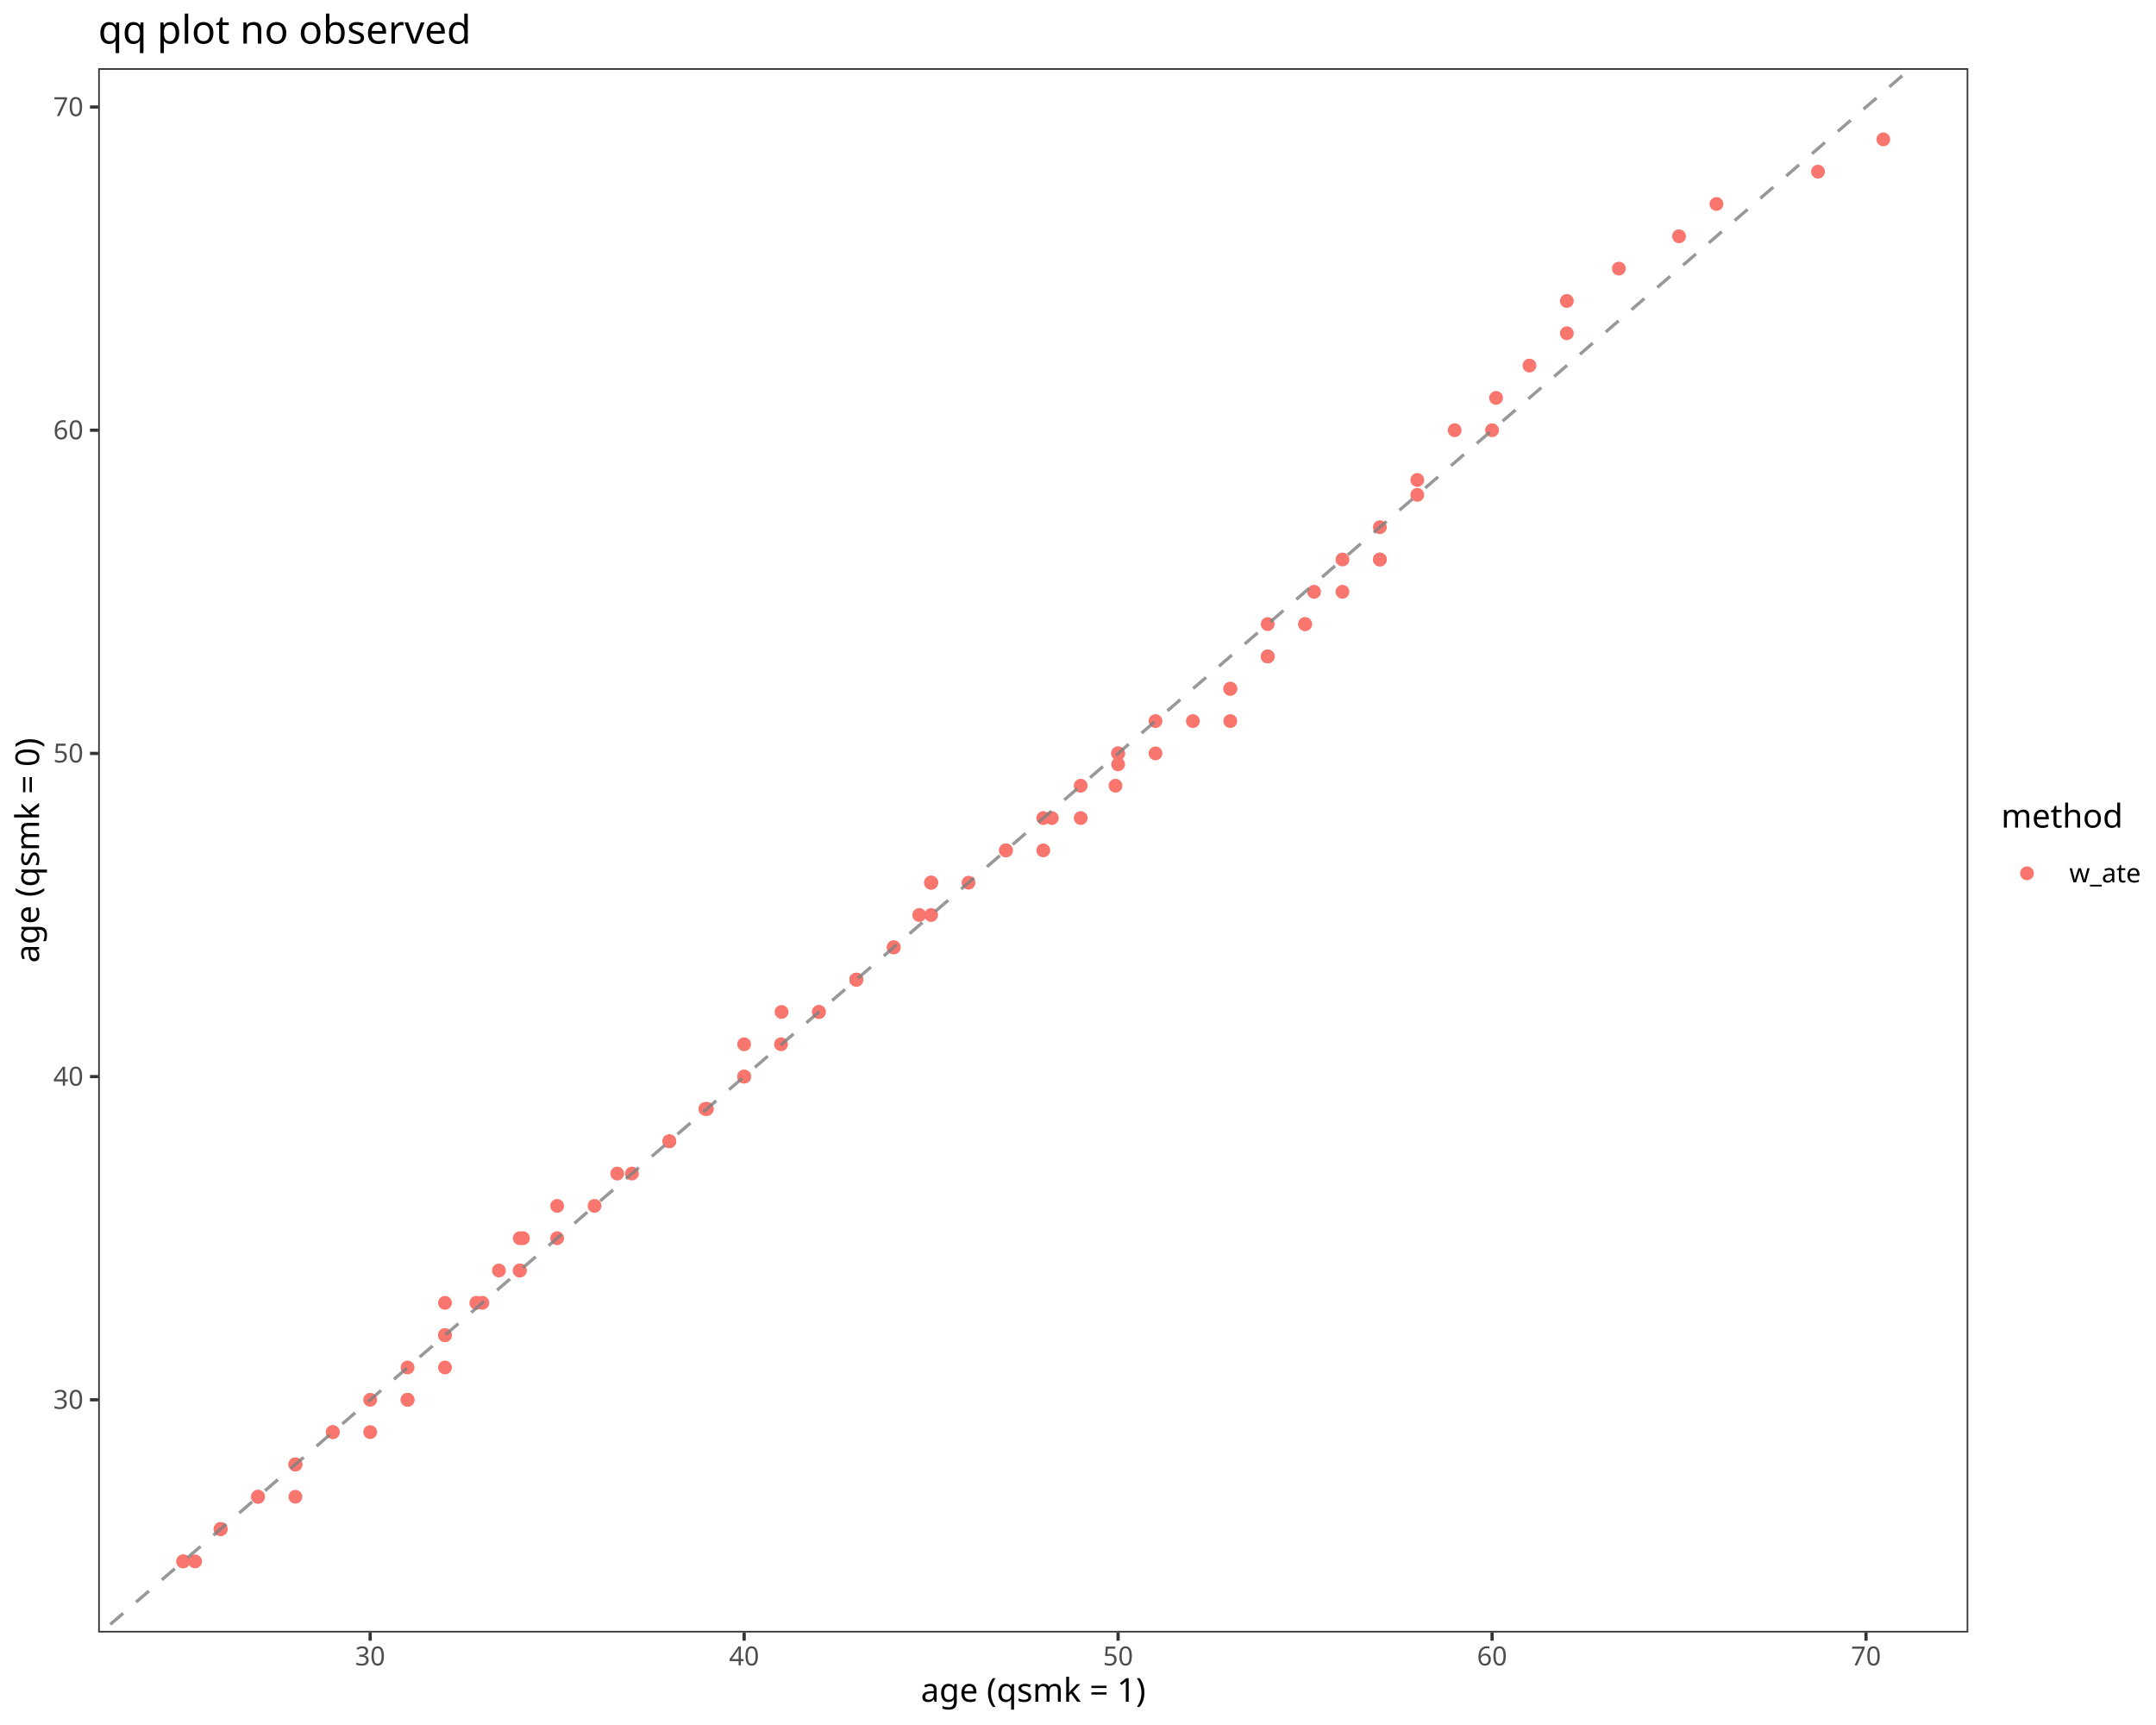
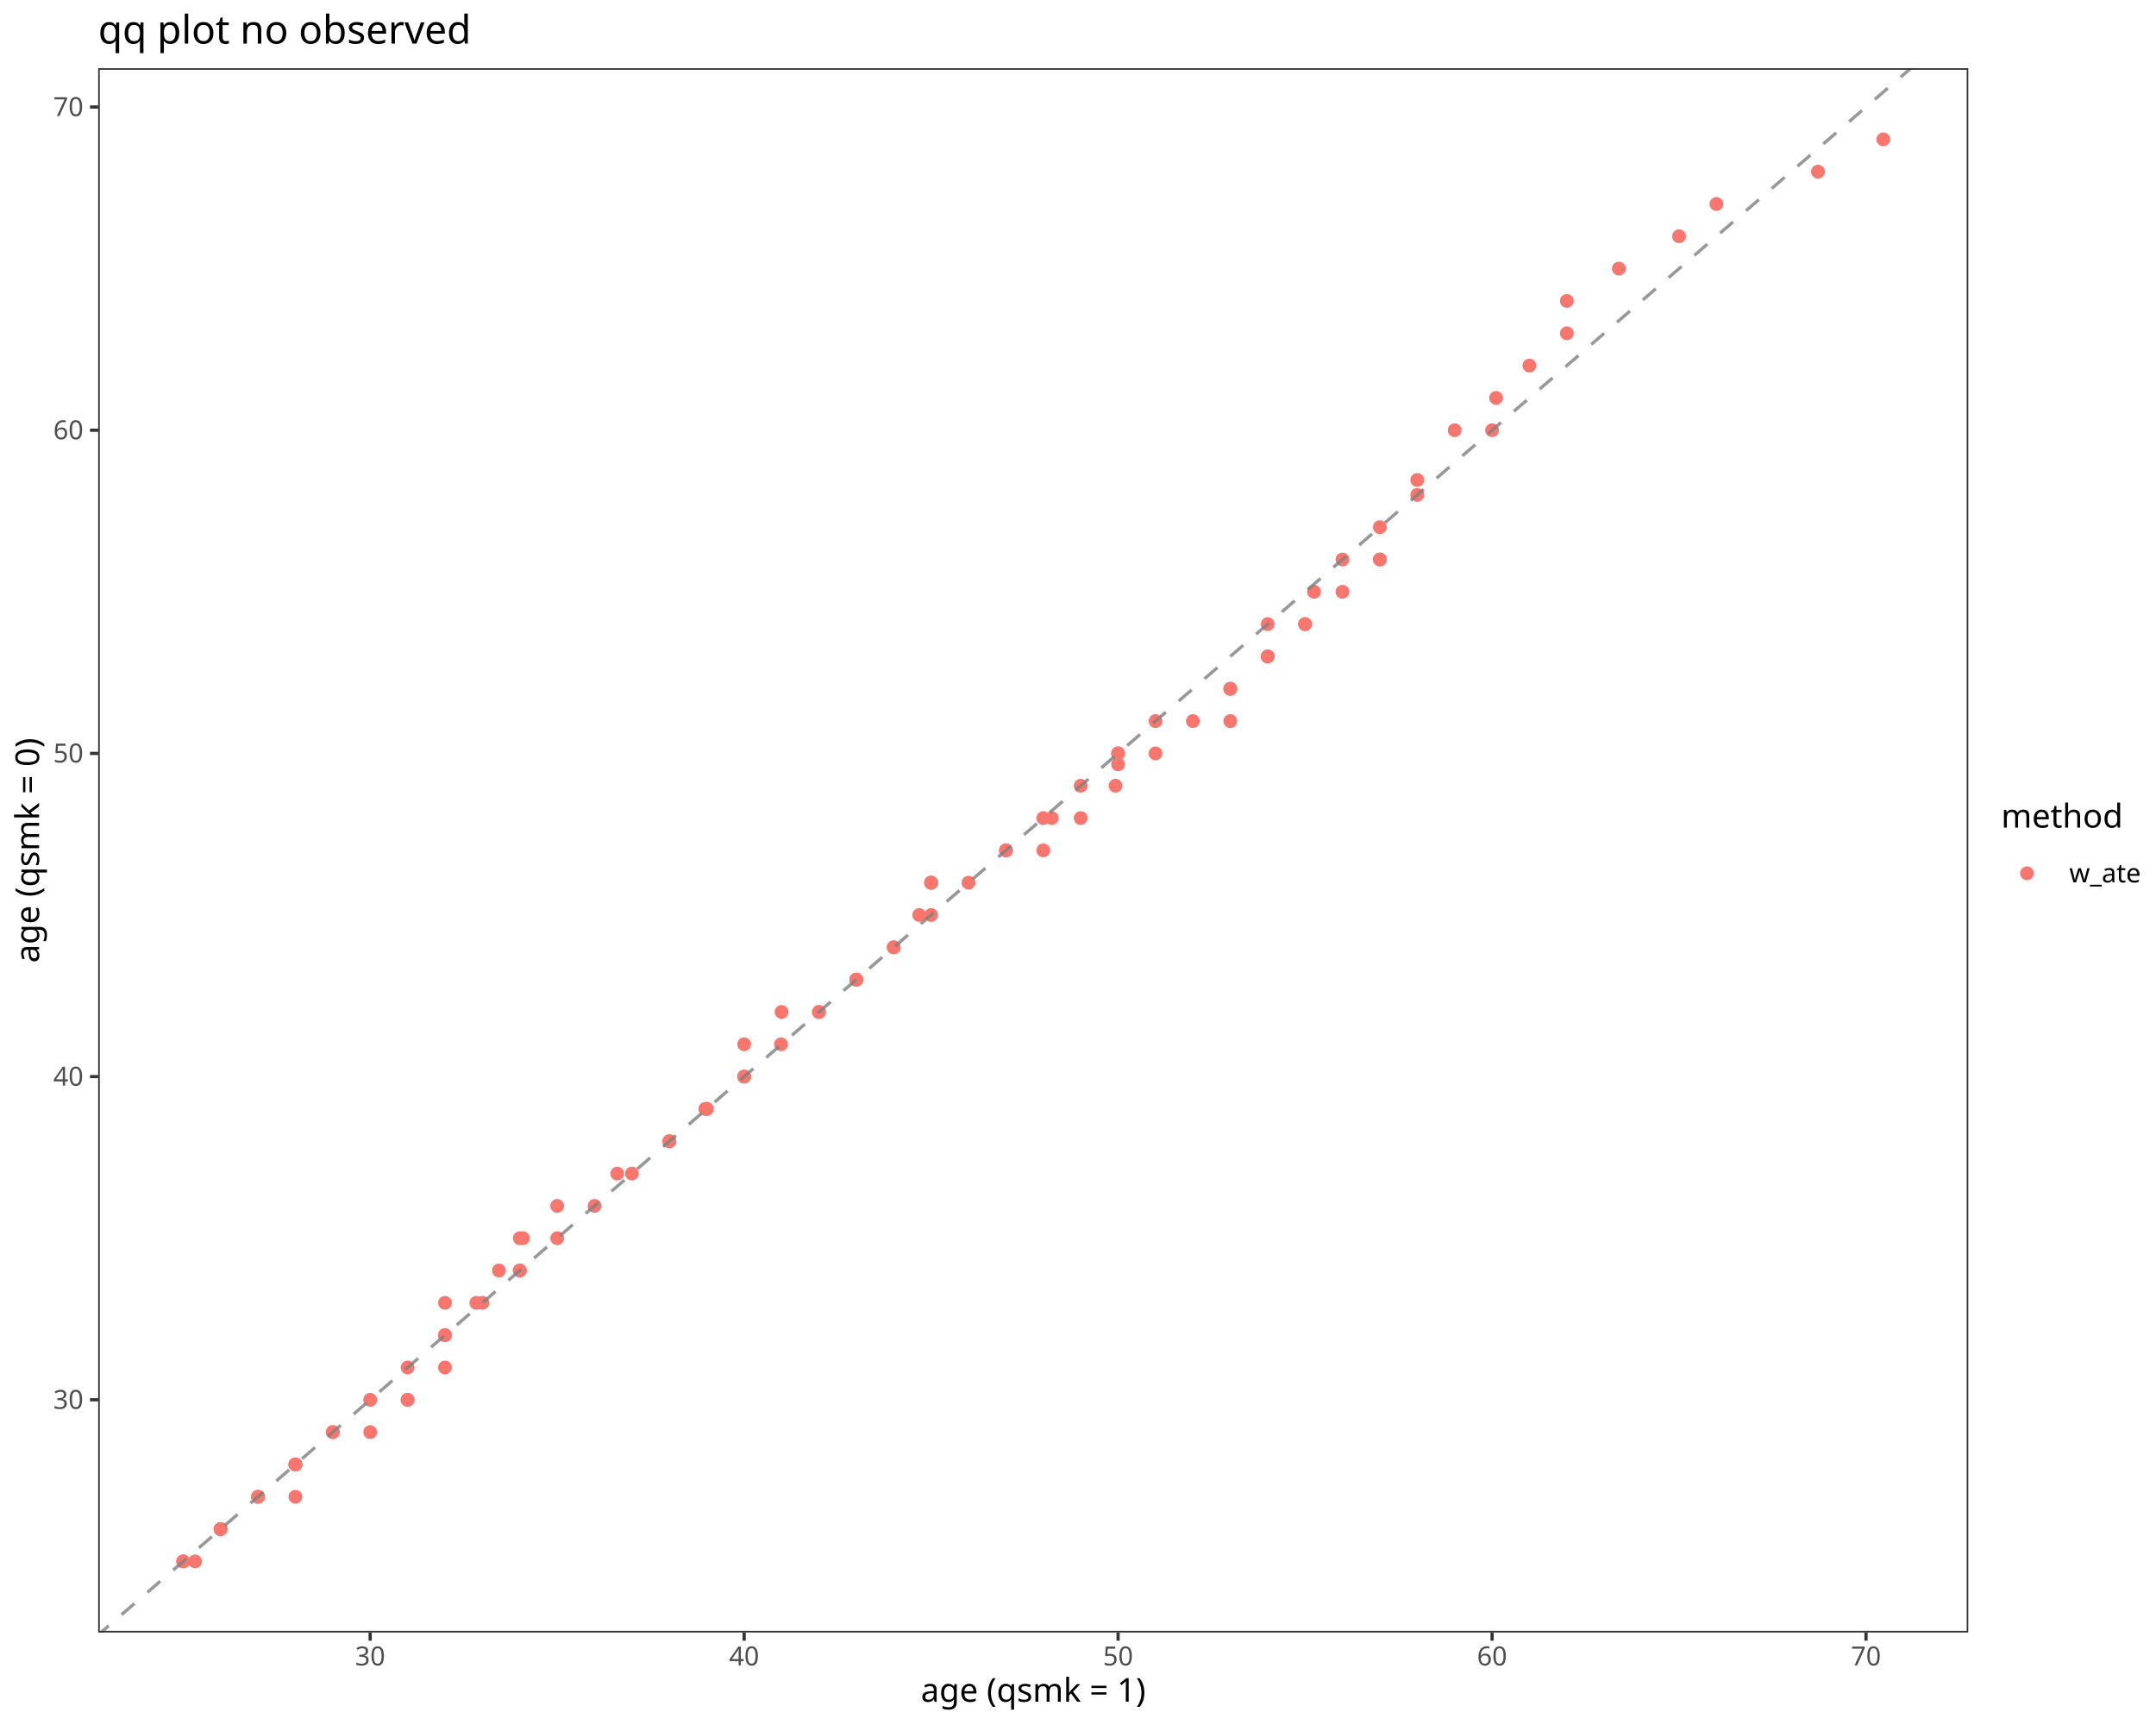
<svg xmlns="http://www.w3.org/2000/svg" class="svglite" data-engine-version="2.0" width="720.00pt" height="576.00pt" viewBox="0 0 720.00 576.00">
  <defs>
    <style type="text/css">
    .svglite line, .svglite polyline, .svglite polygon, .svglite path, .svglite rect, .svglite circle {
      fill: none;
      stroke: #000000;
      stroke-linecap: round;
      stroke-linejoin: round;
      stroke-miterlimit: 10.00;
    }
  </style>
  </defs>
  <rect width="100%" height="100%" style="stroke: none; fill: #FFFFFF;" />
  <defs>
    <clipPath id="cpMC4wMHw3MjAuMDB8MC4wMHw1NzYuMDA=">
      <rect x="0.00" y="0.00" width="720.00" height="576.00" />
    </clipPath>
  </defs>
  <g clip-path="url(#cpMC4wMHw3MjAuMDB8MC4wMHw1NzYuMDA=)">
    <rect x="0.00" y="0.00" width="720.00" height="576.00" style="stroke-width: 1.07; stroke: #FFFFFF; fill: #FFFFFF;" />
  </g>
  <defs>
    <clipPath id="cpMzIuNzl8NjU3LjMyfDIyLjc4fDU0NS4xMQ==">
      <rect x="32.79" y="22.78" width="624.52" height="522.33" />
    </clipPath>
  </defs>
  <g clip-path="url(#cpMzIuNzl8NjU3LjMyfDIyLjc4fDU0NS4xMQ==)">
    <rect x="32.79" y="22.78" width="624.52" height="522.33" style="stroke-width: 1.07; stroke: none; fill: #FFFFFF;" />
    <circle cx="61.18" cy="521.37" r="1.95" style="stroke-width: 0.71; stroke: #F8766D; fill: #F8766D;" />
    <circle cx="61.18" cy="521.37" r="1.95" style="stroke-width: 0.71; stroke: #F8766D; fill: #F8766D;" />
    <circle cx="65.15" cy="521.37" r="1.95" style="stroke-width: 0.71; stroke: #F8766D; fill: #F8766D;" />
    <circle cx="73.67" cy="510.58" r="1.95" style="stroke-width: 0.71; stroke: #F8766D; fill: #F8766D;" />
    <circle cx="73.67" cy="510.58" r="1.95" style="stroke-width: 0.71; stroke: #F8766D; fill: #F8766D;" />
    <circle cx="73.67" cy="510.58" r="1.95" style="stroke-width: 0.71; stroke: #F8766D; fill: #F8766D;" />
    <circle cx="86.16" cy="499.79" r="1.95" style="stroke-width: 0.71; stroke: #F8766D; fill: #F8766D;" />
    <circle cx="86.16" cy="499.79" r="1.95" style="stroke-width: 0.71; stroke: #F8766D; fill: #F8766D;" />
    <circle cx="98.65" cy="499.79" r="1.95" style="stroke-width: 0.71; stroke: #F8766D; fill: #F8766D;" />
    <circle cx="98.65" cy="488.99" r="1.95" style="stroke-width: 0.71; stroke: #F8766D; fill: #F8766D;" />
    <circle cx="98.65" cy="488.99" r="1.95" style="stroke-width: 0.71; stroke: #F8766D; fill: #F8766D;" />
    <circle cx="98.65" cy="488.99" r="1.95" style="stroke-width: 0.71; stroke: #F8766D; fill: #F8766D;" />
    <circle cx="111.13" cy="478.20" r="1.95" style="stroke-width: 0.71; stroke: #F8766D; fill: #F8766D;" />
    <circle cx="111.13" cy="478.20" r="1.95" style="stroke-width: 0.71; stroke: #F8766D; fill: #F8766D;" />
    <circle cx="123.62" cy="478.20" r="1.95" style="stroke-width: 0.71; stroke: #F8766D; fill: #F8766D;" />
    <circle cx="123.62" cy="467.41" r="1.95" style="stroke-width: 0.71; stroke: #F8766D; fill: #F8766D;" />
    <circle cx="136.11" cy="467.41" r="1.95" style="stroke-width: 0.71; stroke: #F8766D; fill: #F8766D;" />
    <circle cx="136.11" cy="467.41" r="1.95" style="stroke-width: 0.71; stroke: #F8766D; fill: #F8766D;" />
    <circle cx="136.11" cy="456.62" r="1.95" style="stroke-width: 0.71; stroke: #F8766D; fill: #F8766D;" />
    <circle cx="148.60" cy="456.62" r="1.95" style="stroke-width: 0.71; stroke: #F8766D; fill: #F8766D;" />
    <circle cx="148.60" cy="445.83" r="1.95" style="stroke-width: 0.71; stroke: #F8766D; fill: #F8766D;" />
    <circle cx="148.60" cy="445.83" r="1.95" style="stroke-width: 0.71; stroke: #F8766D; fill: #F8766D;" />
    <circle cx="148.60" cy="435.03" r="1.95" style="stroke-width: 0.71; stroke: #F8766D; fill: #F8766D;" />
    <circle cx="159.07" cy="435.03" r="1.95" style="stroke-width: 0.71; stroke: #F8766D; fill: #F8766D;" />
    <circle cx="161.09" cy="435.03" r="1.95" style="stroke-width: 0.71; stroke: #F8766D; fill: #F8766D;" />
    <circle cx="166.62" cy="424.24" r="1.95" style="stroke-width: 0.71; stroke: #F8766D; fill: #F8766D;" />
    <circle cx="173.58" cy="424.24" r="1.95" style="stroke-width: 0.71; stroke: #F8766D; fill: #F8766D;" />
    <circle cx="173.58" cy="424.24" r="1.95" style="stroke-width: 0.71; stroke: #F8766D; fill: #F8766D;" />
    <circle cx="173.58" cy="413.45" r="1.95" style="stroke-width: 0.71; stroke: #F8766D; fill: #F8766D;" />
    <circle cx="174.64" cy="413.45" r="1.95" style="stroke-width: 0.71; stroke: #F8766D; fill: #F8766D;" />
    <circle cx="186.07" cy="413.45" r="1.95" style="stroke-width: 0.71; stroke: #F8766D; fill: #F8766D;" />
    <circle cx="186.07" cy="402.66" r="1.95" style="stroke-width: 0.71; stroke: #F8766D; fill: #F8766D;" />
    <circle cx="198.55" cy="402.66" r="1.95" style="stroke-width: 0.71; stroke: #F8766D; fill: #F8766D;" />
    <circle cx="206.13" cy="391.87" r="1.95" style="stroke-width: 0.71; stroke: #F8766D; fill: #F8766D;" />
    <circle cx="211.04" cy="391.87" r="1.95" style="stroke-width: 0.71; stroke: #F8766D; fill: #F8766D;" />
    <circle cx="223.53" cy="381.08" r="1.95" style="stroke-width: 0.71; stroke: #F8766D; fill: #F8766D;" />
    <circle cx="223.53" cy="381.08" r="1.95" style="stroke-width: 0.71; stroke: #F8766D; fill: #F8766D;" />
    <circle cx="235.55" cy="370.28" r="1.95" style="stroke-width: 0.71; stroke: #F8766D; fill: #F8766D;" />
    <circle cx="236.02" cy="370.28" r="1.95" style="stroke-width: 0.71; stroke: #F8766D; fill: #F8766D;" />
    <circle cx="236.02" cy="370.28" r="1.95" style="stroke-width: 0.71; stroke: #F8766D; fill: #F8766D;" />
    <circle cx="248.51" cy="359.49" r="1.95" style="stroke-width: 0.71; stroke: #F8766D; fill: #F8766D;" />
    <circle cx="248.51" cy="359.49" r="1.95" style="stroke-width: 0.71; stroke: #F8766D; fill: #F8766D;" />
    <circle cx="248.51" cy="348.70" r="1.95" style="stroke-width: 0.71; stroke: #F8766D; fill: #F8766D;" />
    <circle cx="260.82" cy="348.70" r="1.95" style="stroke-width: 0.71; stroke: #F8766D; fill: #F8766D;" />
    <circle cx="261.00" cy="337.91" r="1.95" style="stroke-width: 0.71; stroke: #F8766D; fill: #F8766D;" />
    <circle cx="273.48" cy="337.91" r="1.95" style="stroke-width: 0.71; stroke: #F8766D; fill: #F8766D;" />
    <circle cx="273.48" cy="337.91" r="1.95" style="stroke-width: 0.71; stroke: #F8766D; fill: #F8766D;" />
    <circle cx="285.97" cy="327.12" r="1.95" style="stroke-width: 0.71; stroke: #F8766D; fill: #F8766D;" />
    <circle cx="285.97" cy="327.12" r="1.95" style="stroke-width: 0.71; stroke: #F8766D; fill: #F8766D;" />
    <circle cx="285.97" cy="327.12" r="1.95" style="stroke-width: 0.71; stroke: #F8766D; fill: #F8766D;" />
    <circle cx="298.46" cy="316.32" r="1.95" style="stroke-width: 0.71; stroke: #F8766D; fill: #F8766D;" />
    <circle cx="298.46" cy="316.32" r="1.95" style="stroke-width: 0.71; stroke: #F8766D; fill: #F8766D;" />
    <circle cx="306.98" cy="305.53" r="1.95" style="stroke-width: 0.71; stroke: #F8766D; fill: #F8766D;" />
    <circle cx="310.95" cy="305.53" r="1.95" style="stroke-width: 0.71; stroke: #F8766D; fill: #F8766D;" />
    <circle cx="310.95" cy="294.74" r="1.95" style="stroke-width: 0.71; stroke: #F8766D; fill: #F8766D;" />
    <circle cx="310.95" cy="294.74" r="1.95" style="stroke-width: 0.71; stroke: #F8766D; fill: #F8766D;" />
    <circle cx="310.95" cy="294.74" r="1.95" style="stroke-width: 0.71; stroke: #F8766D; fill: #F8766D;" />
    <circle cx="323.44" cy="294.74" r="1.95" style="stroke-width: 0.71; stroke: #F8766D; fill: #F8766D;" />
    <circle cx="335.93" cy="283.95" r="1.95" style="stroke-width: 0.71; stroke: #F8766D; fill: #F8766D;" />
    <circle cx="335.93" cy="283.95" r="1.95" style="stroke-width: 0.71; stroke: #F8766D; fill: #F8766D;" />
    <circle cx="348.41" cy="283.95" r="1.95" style="stroke-width: 0.71; stroke: #F8766D; fill: #F8766D;" />
    <circle cx="348.41" cy="273.16" r="1.95" style="stroke-width: 0.71; stroke: #F8766D; fill: #F8766D;" />
    <circle cx="351.25" cy="273.16" r="1.95" style="stroke-width: 0.71; stroke: #F8766D; fill: #F8766D;" />
    <circle cx="360.90" cy="273.16" r="1.95" style="stroke-width: 0.71; stroke: #F8766D; fill: #F8766D;" />
    <circle cx="360.90" cy="262.36" r="1.95" style="stroke-width: 0.71; stroke: #F8766D; fill: #F8766D;" />
    <circle cx="372.52" cy="262.36" r="1.95" style="stroke-width: 0.71; stroke: #F8766D; fill: #F8766D;" />
    <circle cx="373.39" cy="255.22" r="1.95" style="stroke-width: 0.71; stroke: #F8766D; fill: #F8766D;" />
    <circle cx="373.39" cy="251.57" r="1.95" style="stroke-width: 0.71; stroke: #F8766D; fill: #F8766D;" />
    <circle cx="373.39" cy="251.57" r="1.95" style="stroke-width: 0.71; stroke: #F8766D; fill: #F8766D;" />
    <circle cx="385.88" cy="251.57" r="1.95" style="stroke-width: 0.71; stroke: #F8766D; fill: #F8766D;" />
    <circle cx="385.88" cy="240.78" r="1.95" style="stroke-width: 0.71; stroke: #F8766D; fill: #F8766D;" />
    <circle cx="398.37" cy="240.78" r="1.95" style="stroke-width: 0.71; stroke: #F8766D; fill: #F8766D;" />
    <circle cx="410.86" cy="240.78" r="1.95" style="stroke-width: 0.71; stroke: #F8766D; fill: #F8766D;" />
    <circle cx="410.86" cy="229.99" r="1.95" style="stroke-width: 0.71; stroke: #F8766D; fill: #F8766D;" />
    <circle cx="410.86" cy="229.99" r="1.95" style="stroke-width: 0.71; stroke: #F8766D; fill: #F8766D;" />
    <circle cx="423.35" cy="219.20" r="1.95" style="stroke-width: 0.71; stroke: #F8766D; fill: #F8766D;" />
    <circle cx="423.35" cy="219.20" r="1.95" style="stroke-width: 0.71; stroke: #F8766D; fill: #F8766D;" />
    <circle cx="423.35" cy="208.40" r="1.95" style="stroke-width: 0.71; stroke: #F8766D; fill: #F8766D;" />
    <circle cx="435.83" cy="208.40" r="1.95" style="stroke-width: 0.71; stroke: #F8766D; fill: #F8766D;" />
    <circle cx="435.83" cy="208.40" r="1.95" style="stroke-width: 0.71; stroke: #F8766D; fill: #F8766D;" />
    <circle cx="438.83" cy="197.61" r="1.95" style="stroke-width: 0.71; stroke: #F8766D; fill: #F8766D;" />
    <circle cx="448.32" cy="197.61" r="1.95" style="stroke-width: 0.71; stroke: #F8766D; fill: #F8766D;" />
    <circle cx="448.32" cy="186.82" r="1.95" style="stroke-width: 0.71; stroke: #F8766D; fill: #F8766D;" />
    <circle cx="460.81" cy="186.82" r="1.95" style="stroke-width: 0.71; stroke: #F8766D; fill: #F8766D;" />
    <circle cx="460.81" cy="186.82" r="1.95" style="stroke-width: 0.71; stroke: #F8766D; fill: #F8766D;" />
    <circle cx="460.81" cy="176.03" r="1.95" style="stroke-width: 0.71; stroke: #F8766D; fill: #F8766D;" />
    <circle cx="473.30" cy="165.24" r="1.95" style="stroke-width: 0.71; stroke: #F8766D; fill: #F8766D;" />
    <circle cx="473.30" cy="160.27" r="1.95" style="stroke-width: 0.71; stroke: #F8766D; fill: #F8766D;" />
    <circle cx="485.79" cy="143.65" r="1.95" style="stroke-width: 0.71; stroke: #F8766D; fill: #F8766D;" />
    <circle cx="498.28" cy="143.65" r="1.95" style="stroke-width: 0.71; stroke: #F8766D; fill: #F8766D;" />
    <circle cx="499.62" cy="132.86" r="1.95" style="stroke-width: 0.71; stroke: #F8766D; fill: #F8766D;" />
    <circle cx="510.76" cy="122.07" r="1.95" style="stroke-width: 0.71; stroke: #F8766D; fill: #F8766D;" />
    <circle cx="523.25" cy="111.28" r="1.95" style="stroke-width: 0.71; stroke: #F8766D; fill: #F8766D;" />
    <circle cx="523.25" cy="100.49" r="1.95" style="stroke-width: 0.71; stroke: #F8766D; fill: #F8766D;" />
    <circle cx="540.62" cy="89.69" r="1.95" style="stroke-width: 0.71; stroke: #F8766D; fill: #F8766D;" />
    <circle cx="560.72" cy="78.90" r="1.95" style="stroke-width: 0.71; stroke: #F8766D; fill: #F8766D;" />
    <circle cx="573.21" cy="68.11" r="1.95" style="stroke-width: 0.71; stroke: #F8766D; fill: #F8766D;" />
    <circle cx="607.12" cy="57.32" r="1.95" style="stroke-width: 0.71; stroke: #F8766D; fill: #F8766D;" />
    <circle cx="628.93" cy="46.53" r="1.95" style="stroke-width: 0.71; stroke: #F8766D; fill: #F8766D;" />
-     <line x1="-591.73" y1="1085.59" x2="1281.84" y2="-533.47" style="stroke-width: 1.07; stroke: #7F7F7F; stroke-opacity: 0.80; stroke-dasharray: 5.69,5.69; stroke-linecap: butt;" />
+     <line x1="-570.73" y1="1067.44" x2="1242.59" y2="-499.55" style="stroke-width: 1.07; stroke: #7F7F7F; stroke-opacity: 0.80; stroke-dasharray: 5.69,5.69; stroke-linecap: butt;" />
    <rect x="32.79" y="22.78" width="624.52" height="522.33" style="stroke-width: 1.07; stroke: #333333;" />
  </g>
  <g clip-path="url(#cpMC4wMHw3MjAuMDB8MC4wMHw1NzYuMDA=)">
    <text x="27.86" y="470.44" text-anchor="end" style="font-size: 8.80px; fill: #4D4D4D; font-family: sans;" textLength="9.79px" lengthAdjust="spacingAndGlyphs">30</text>
    <text x="27.86" y="362.52" text-anchor="end" style="font-size: 8.80px; fill: #4D4D4D; font-family: sans;" textLength="9.79px" lengthAdjust="spacingAndGlyphs">40</text>
    <text x="27.86" y="254.60" text-anchor="end" style="font-size: 8.80px; fill: #4D4D4D; font-family: sans;" textLength="9.79px" lengthAdjust="spacingAndGlyphs">50</text>
    <text x="27.86" y="146.68" text-anchor="end" style="font-size: 8.80px; fill: #4D4D4D; font-family: sans;" textLength="9.79px" lengthAdjust="spacingAndGlyphs">60</text>
    <text x="27.86" y="38.76" text-anchor="end" style="font-size: 8.80px; fill: #4D4D4D; font-family: sans;" textLength="9.79px" lengthAdjust="spacingAndGlyphs">70</text>
    <polyline points="30.05,467.41 32.79,467.41 " style="stroke-width: 1.07; stroke: #333333; stroke-linecap: butt;" />
    <polyline points="30.05,359.49 32.79,359.49 " style="stroke-width: 1.07; stroke: #333333; stroke-linecap: butt;" />
    <polyline points="30.05,251.57 32.79,251.57 " style="stroke-width: 1.07; stroke: #333333; stroke-linecap: butt;" />
    <polyline points="30.05,143.65 32.79,143.65 " style="stroke-width: 1.07; stroke: #333333; stroke-linecap: butt;" />
    <polyline points="30.05,35.73 32.79,35.73 " style="stroke-width: 1.07; stroke: #333333; stroke-linecap: butt;" />
    <polyline points="123.62,547.85 123.62,545.11 " style="stroke-width: 1.07; stroke: #333333; stroke-linecap: butt;" />
    <polyline points="248.51,547.85 248.51,545.11 " style="stroke-width: 1.07; stroke: #333333; stroke-linecap: butt;" />
    <polyline points="373.39,547.85 373.39,545.11 " style="stroke-width: 1.07; stroke: #333333; stroke-linecap: butt;" />
    <polyline points="498.28,547.85 498.28,545.11 " style="stroke-width: 1.07; stroke: #333333; stroke-linecap: butt;" />
    <polyline points="623.16,547.85 623.16,545.11 " style="stroke-width: 1.07; stroke: #333333; stroke-linecap: butt;" />
    <text x="123.62" y="556.10" text-anchor="middle" style="font-size: 8.80px; fill: #4D4D4D; font-family: sans;" textLength="9.79px" lengthAdjust="spacingAndGlyphs">30</text>
    <text x="248.51" y="556.10" text-anchor="middle" style="font-size: 8.80px; fill: #4D4D4D; font-family: sans;" textLength="9.79px" lengthAdjust="spacingAndGlyphs">40</text>
    <text x="373.39" y="556.10" text-anchor="middle" style="font-size: 8.80px; fill: #4D4D4D; font-family: sans;" textLength="9.79px" lengthAdjust="spacingAndGlyphs">50</text>
    <text x="498.28" y="556.10" text-anchor="middle" style="font-size: 8.80px; fill: #4D4D4D; font-family: sans;" textLength="9.79px" lengthAdjust="spacingAndGlyphs">60</text>
    <text x="623.16" y="556.10" text-anchor="middle" style="font-size: 8.80px; fill: #4D4D4D; font-family: sans;" textLength="9.79px" lengthAdjust="spacingAndGlyphs">70</text>
    <text x="345.06" y="568.24" text-anchor="middle" style="font-size: 11.00px; font-family: sans;" textLength="73.69px" lengthAdjust="spacingAndGlyphs">age (qsmk = 1)</text>
    <text transform="translate(13.05,283.95) rotate(-90)" text-anchor="middle" style="font-size: 11.00px; font-family: sans;" textLength="73.69px" lengthAdjust="spacingAndGlyphs">age (qsmk = 0)</text>
    <rect x="668.28" y="267.64" width="46.24" height="32.61" style="stroke-width: 1.07; stroke: none; fill: #FFFFFF;" />
    <text x="668.28" y="276.35" style="font-size: 11.00px; font-family: sans;" textLength="36.70px" lengthAdjust="spacingAndGlyphs">method</text>
    <rect x="668.28" y="282.97" width="17.28" height="17.28" style="stroke-width: 1.07; stroke: none; fill: #FFFFFF;" />
    <circle cx="676.92" cy="291.61" r="1.95" style="stroke-width: 0.71; stroke: #F8766D; fill: #F8766D;" />
    <text x="691.04" y="294.64" style="font-size: 8.80px; font-family: sans;" textLength="23.49px" lengthAdjust="spacingAndGlyphs">w_ate</text>
    <text x="32.79" y="14.56" style="font-size: 13.20px; font-family: sans;" textLength="115.96px" lengthAdjust="spacingAndGlyphs">qq plot no observed</text>
  </g>
</svg>
